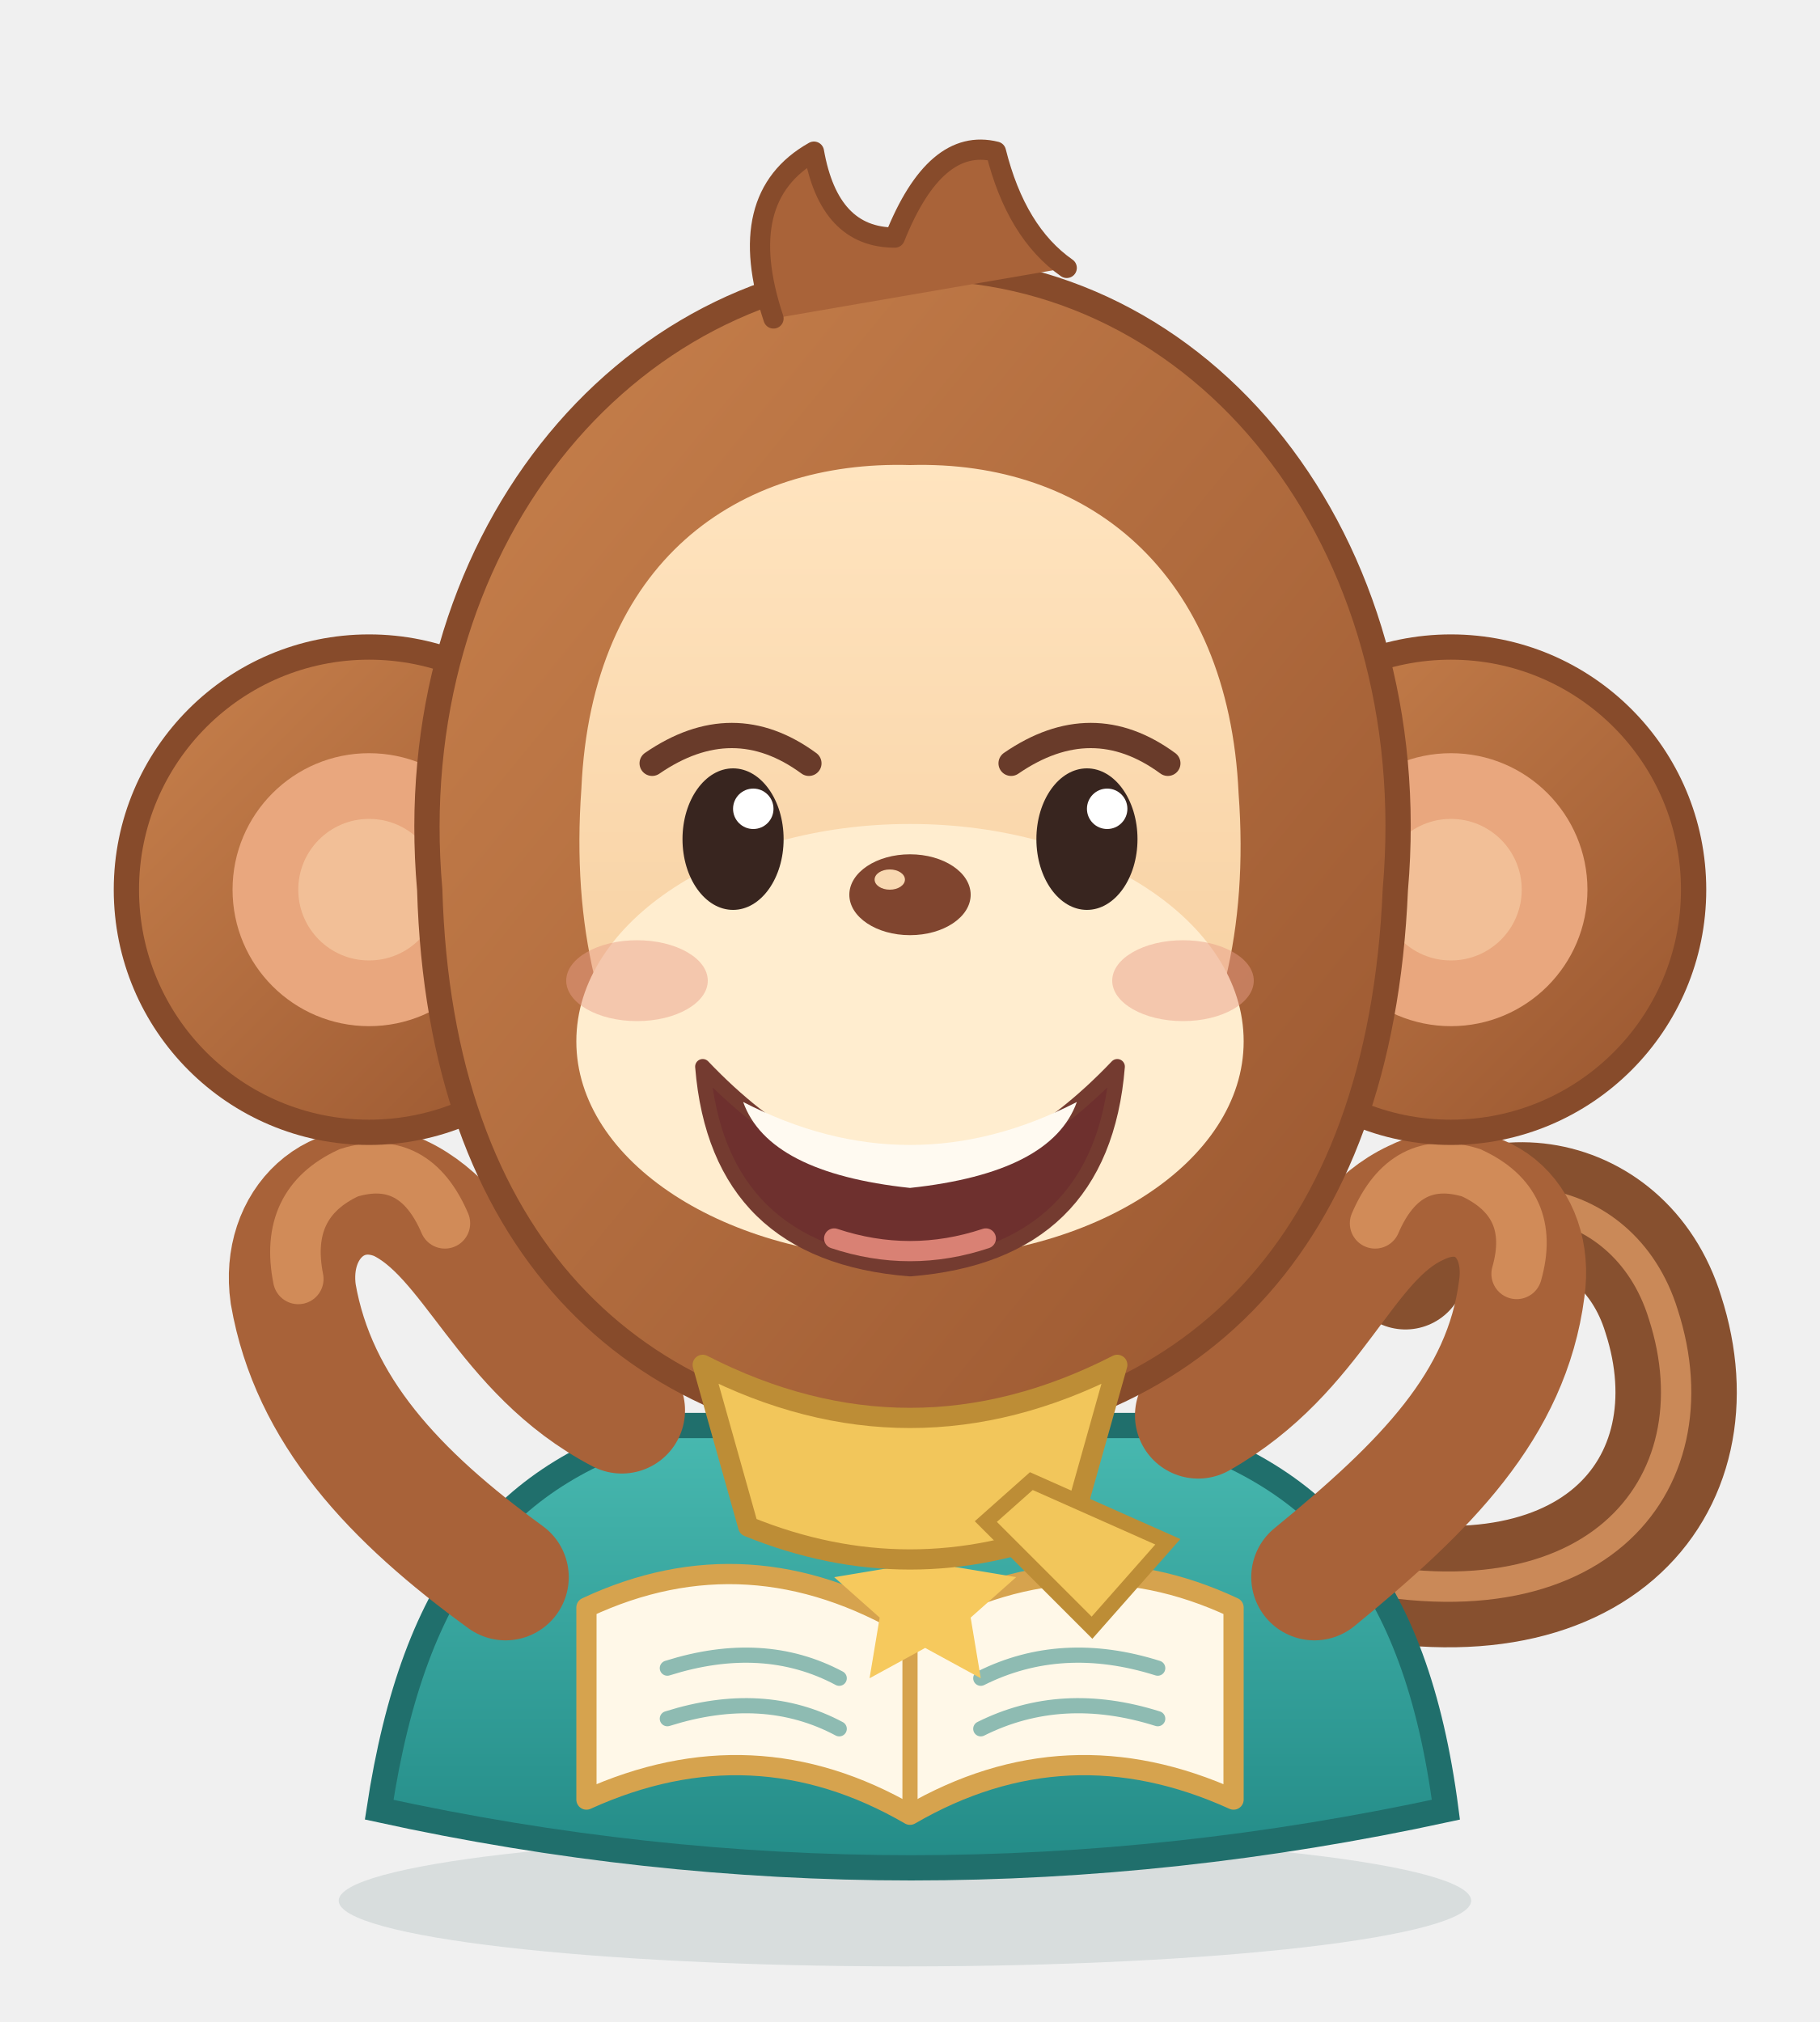
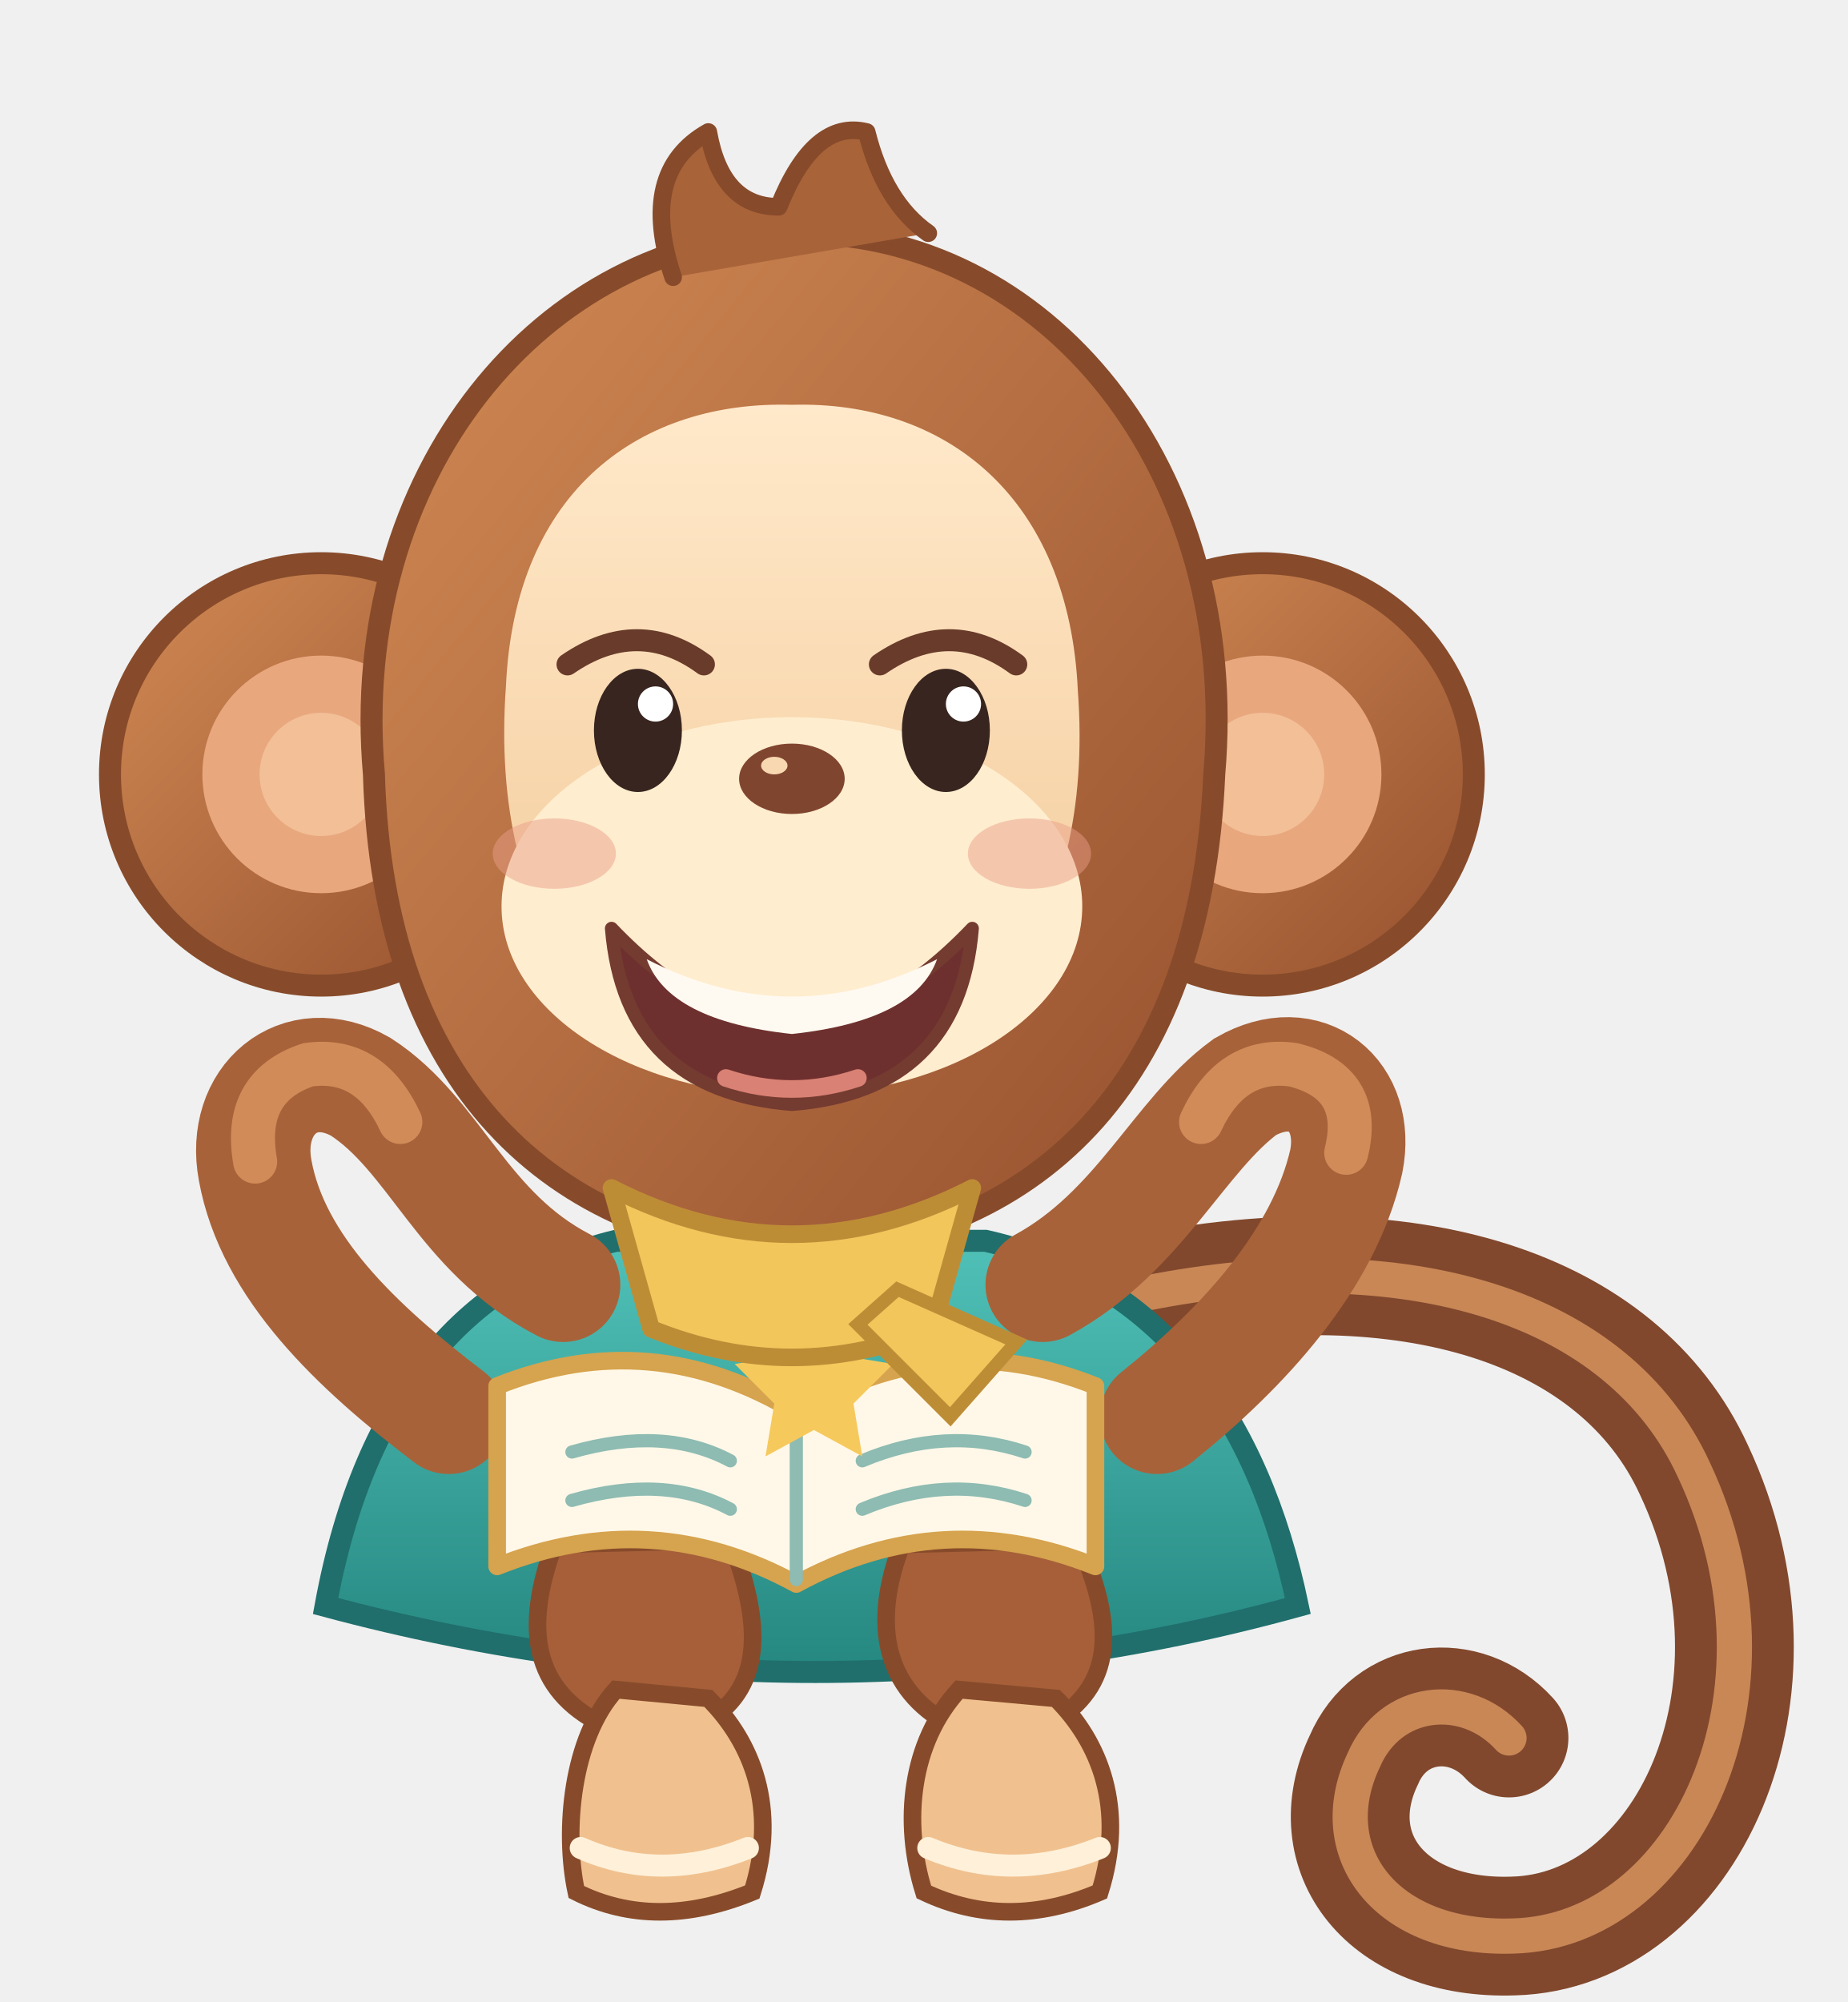
- <svg xmlns="http://www.w3.org/2000/svg" viewBox="0 0 360 400" role="img" aria-labelledby="title desc">
+ <svg xmlns="http://www.w3.org/2000/svg" viewBox="0 0 420 455" role="img" aria-labelledby="title desc">
  <defs>
    <linearGradient id="fur" x1="0" y1="0" x2="1" y2="1">
-       <stop offset="0" stop-color="#c9824d" />
-       <stop offset="1" stop-color="#98552f" />
+       <stop offset="0" stop-color="#d28a54" />
+       <stop offset="1" stop-color="#95502e" />
    </linearGradient>
    <linearGradient id="shirt" x1="0" y1="0" x2="0" y2="1">
-       <stop offset="0" stop-color="#48b9b0" />
-       <stop offset="1" stop-color="#238b87" />
+       <stop offset="0" stop-color="#50c1b8" />
+       <stop offset="1" stop-color="#258780" />
    </linearGradient>
    <linearGradient id="face" x1="0" y1="0" x2="0" y2="1">
-       <stop offset="0" stop-color="#ffe4bf" />
-       <stop offset="1" stop-color="#f4c997" />
+       <stop offset="0" stop-color="#ffe9ca" />
+       <stop offset="1" stop-color="#f2c795" />
    </linearGradient>
  </defs>
-   <ellipse cx="179" cy="376" rx="112" ry="13" fill="#204d50" opacity=".12" />
-   <path d="M260 310 C315 325 340 294 329 260 C321 234 290 231 278 251" fill="none" stroke="#87502f" stroke-width="24" stroke-linecap="round" />
-   <path d="M260 310 C315 325 340 294 329 260 C321 234 290 231 278 251" fill="none" stroke="#ca8958" stroke-width="6" stroke-linecap="round" />
-   <path d="M75 358 C82 312 100 291 133 282 L227 282 C261 291 280 312 286 358            Q180 381 75 358Z" fill="url(#shirt)" stroke="#206f6c" stroke-width="5" />
-   <path d="M100 312 C78 296 62 279 58 256 C56 242 67 232 79 237            C94 244 100 267 123 279" fill="none" stroke="#a86239" stroke-width="25" stroke-linecap="round" />
-   <path d="M260 312 C282 294 298 278 301 255 C303 241 292 232 280 238            C265 245 260 267 237 280" fill="none" stroke="#a86239" stroke-width="25" stroke-linecap="round" />
-   <path d="M59 253 Q56 238 69 232 Q82 228 88 242" fill="none" stroke="#d18b58" stroke-width="10" stroke-linecap="round" />
-   <path d="M300 252 Q304 238 291 232 Q278 228 272 242" fill="none" stroke="#d18b58" stroke-width="10" stroke-linecap="round" />
-   <path d="M116 318 Q148 303 180 322 Q212 303 244 318 L244 356            Q211 341 180 359 Q149 341 116 356Z" fill="#fff8e8" stroke="#d6a34e" stroke-width="4" stroke-linejoin="round" />
-   <path d="M180 322 L180 358" fill="none" stroke="#d6a34e" stroke-width="3" />
-   <path d="M132 330 Q151 324 166 332 M132 340 Q151 334 166 342            M194 332 Q210 324 229 330 M194 342 Q210 334 229 340" fill="none" stroke="#8ebbb2" stroke-width="3" stroke-linecap="round" />
-   <path d="M177 310 L183 300 L189 310 L201 312 L192 320 L194 332 L183 326 L172 332 L174 320 L165 312Z" fill="#f6c95d" />
+   <path d="M260 294 C320 282 368 297 385 334 C409 385 383 439 344 440 C315 441 300 421 310 400 C316 386 333 384 343 395" fill="none" stroke="#81482d" stroke-width="27" stroke-linecap="round" />
+   <path d="M260 294 C320 282 368 297 385 334 C409 385 383 439 344 440 C315 441 300 421 310 400 C316 386 333 384 343 395" fill="none" stroke="#c98756" stroke-width="8" stroke-linecap="round" />
+   <path d="M74 365 C83 316 107 290 140 282 L224 282 C264 291 286 322 295 365 Q186 395 74 365Z" fill="url(#shirt)" stroke="#206f6c" stroke-width="5" />
+   <path d="M102 322 C81 306 62 288 58 266 C55 250 68 239 82 247 C99 258 105 280 128 292" fill="none" stroke="#a86239" stroke-width="26" stroke-linecap="round" />
+   <path d="M263 322 C283 306 301 286 306 264 C309 249 297 239 283 247 C268 258 259 280 237 292" fill="none" stroke="#a86239" stroke-width="26" stroke-linecap="round" />
+   <path d="M58 264 Q55 247 70 242 Q84 240 91 255 M306 262 Q310 246 294 242 Q280 240 273 255" fill="none" stroke="#d18b58" stroke-width="10" stroke-linecap="round" />
+   <path d="M126 351 C119 370 121 384 137 392 L161 391 C174 383 173 368 166 350Z M205 351 C198 369 201 384 216 392 L240 391 C254 382 253 368 245 350Z" fill="#a65f39" stroke="#874b2b" stroke-width="4" />
+   <path d="M140 384 C130 395 128 416 131 430 Q149 439 171 430 C177 411 171 396 161 386Z M218 384 C207 396 205 414 210 430 Q229 439 250 430 C256 411 250 396 240 386Z" fill="#f0c18f" stroke="#874b2b" stroke-width="4" />
+   <path d="M132 420 Q150 428 170 420 M211 420 Q230 428 250 420" fill="none" stroke="#fff0d9" stroke-width="5" stroke-linecap="round" />
+   <path d="M113 315 Q148 301 181 321 Q214 301 249 315 L249 356 Q214 342 181 360 Q148 342 113 356Z" fill="#fff8e8" stroke="#d6a34e" stroke-width="4" stroke-linejoin="round" />
+   <path d="M181 321 L181 359 M130 330 Q151 324 166 332 M130 341 Q151 335 166 343 M196 332 Q215 324 233 330 M196 343 Q215 335 233 341" fill="none" stroke="#8ebbb2" stroke-width="3" stroke-linecap="round" />
+   <path d="M179 308 L185 298 L191 308 L203 310 L194 319 L196 331 L185 325 L174 331 L176 319 L167 310Z" fill="#f6c95d" />
  <circle cx="73" cy="176" r="48" fill="url(#fur)" stroke="#874b2b" stroke-width="5" />
  <circle cx="287" cy="176" r="48" fill="url(#fur)" stroke="#874b2b" stroke-width="5" />
  <circle cx="73" cy="176" r="27" fill="#e9a77e" />
  <circle cx="287" cy="176" r="27" fill="#e9a77e" />
  <circle cx="73" cy="176" r="14" fill="#f4c69d" opacity=".8" />
  <circle cx="287" cy="176" r="14" fill="#f4c69d" opacity=".8" />
-   <path d="M85 176 C79 108 123 54 180 53 C238 52 282 107 276 176            C273 247 235 282 180 285 C125 282 87 246 85 176Z" fill="url(#fur)" stroke="#874b2b" stroke-width="5" />
+   <path d="M85 176 C79 108 123 54 180 53 C238 52 282 107 276 176 C273 247 235 282 180 285 C125 282 87 246 85 176Z" fill="url(#fur)" stroke="#874b2b" stroke-width="5" />
  <path d="M153 63 Q145 39 161 30 Q164 47 177 47 Q185 27 197 30 Q201 46 211 53" fill="#a96339" stroke="#874b2b" stroke-width="4" stroke-linecap="round" stroke-linejoin="round" />
-   <path d="M115 156 C117 111 146 91 180 92 C215 91 243 113 245 157            C249 211 222 245 180 249 C138 245 111 211 115 156Z" fill="url(#face)" />
+   <path d="M115 156 C117 111 146 91 180 92 C215 91 243 113 245 157 C249 211 222 245 180 249 C138 245 111 211 115 156Z" fill="url(#face)" />
  <ellipse cx="180" cy="206" rx="66" ry="43" fill="#ffedcf" />
  <ellipse cx="180" cy="177" rx="12" ry="8" fill="#80452f" />
  <ellipse cx="176" cy="174" rx="3" ry="2" fill="#f8d8b1" />
-   <path d="M129 151 Q145 140 160 151" fill="none" stroke="#693b2a" stroke-width="5" stroke-linecap="round" />
-   <path d="M200 151 Q216 140 231 151" fill="none" stroke="#693b2a" stroke-width="5" stroke-linecap="round" />
+   <path d="M129 151 Q145 140 160 151 M200 151 Q216 140 231 151" fill="none" stroke="#693b2a" stroke-width="5" stroke-linecap="round" />
  <ellipse cx="145" cy="166" rx="10" ry="14" fill="#38251f" />
  <ellipse cx="215" cy="166" rx="10" ry="14" fill="#38251f" />
  <circle cx="149" cy="160" r="4" fill="#fff" />
  <circle cx="219" cy="160" r="4" fill="#fff" />
  <ellipse cx="126" cy="194" rx="14" ry="8" fill="#e99d87" opacity=".48" />
  <ellipse cx="234" cy="194" rx="14" ry="8" fill="#e99d87" opacity=".48" />
  <path d="M139 211 Q180 254 221 211 Q218 248 180 251 Q142 248 139 211Z" fill="#6e302e" stroke="#743b30" stroke-width="3" stroke-linejoin="round" />
  <path d="M147 218 Q180 235 213 218 Q208 232 180 235 Q152 232 147 218Z" fill="#fffaf1" />
  <path d="M165 245 Q180 250 195 245" fill="none" stroke="#d98174" stroke-width="4" stroke-linecap="round" />
  <path d="M139 270 Q180 291 221 270 L212 302 Q180 315 148 302Z" fill="#f2c65b" stroke="#bd8d36" stroke-width="4" stroke-linejoin="round" />
  <path d="M204 293 L231 305 L216 322 L195 301Z" fill="#f2c65b" stroke="#bd8d36" stroke-width="3" />
</svg>
